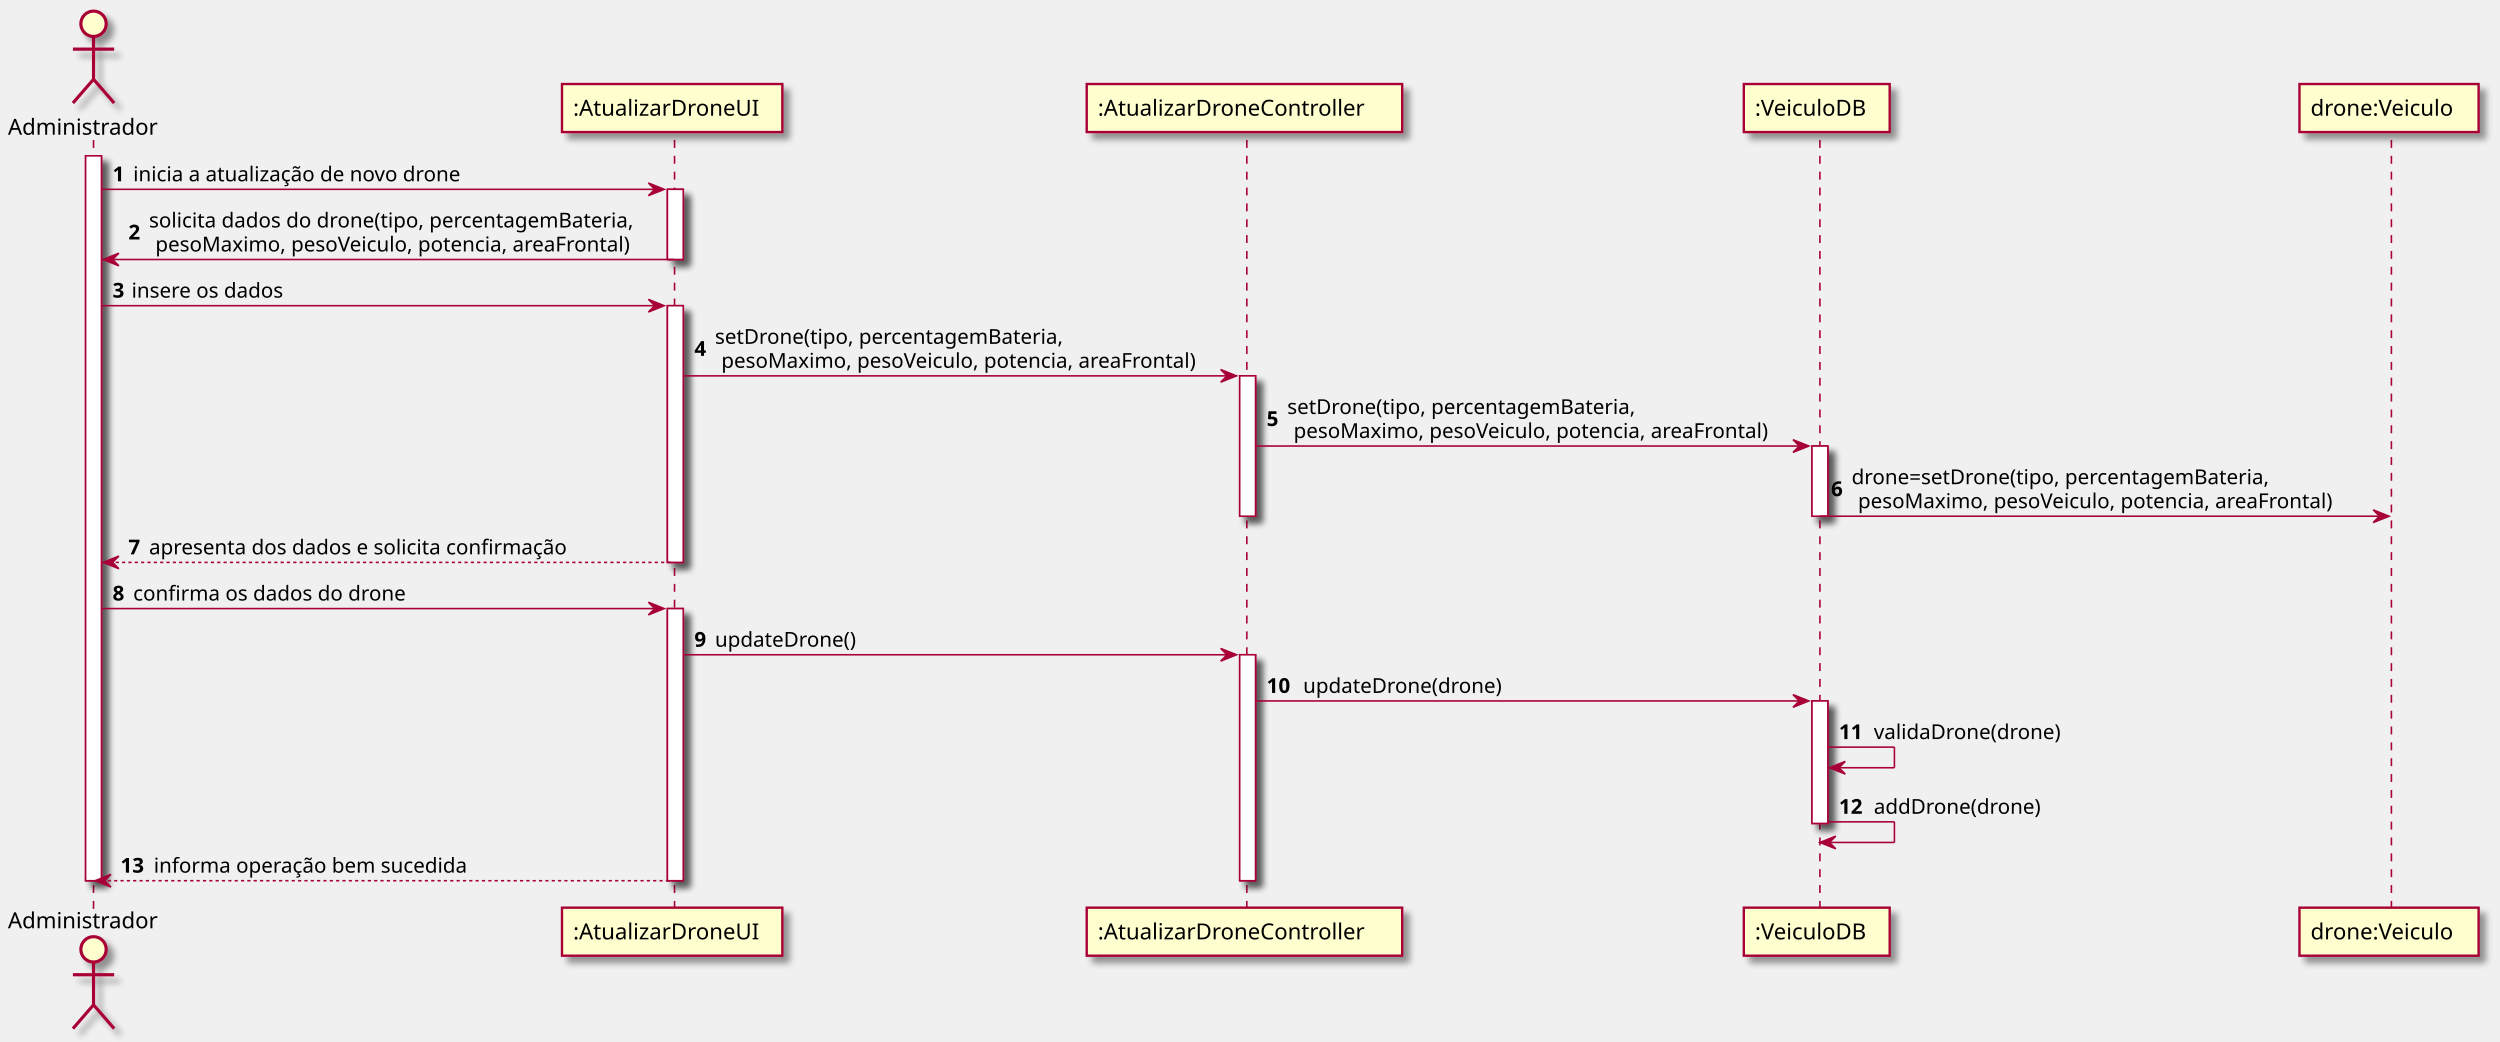
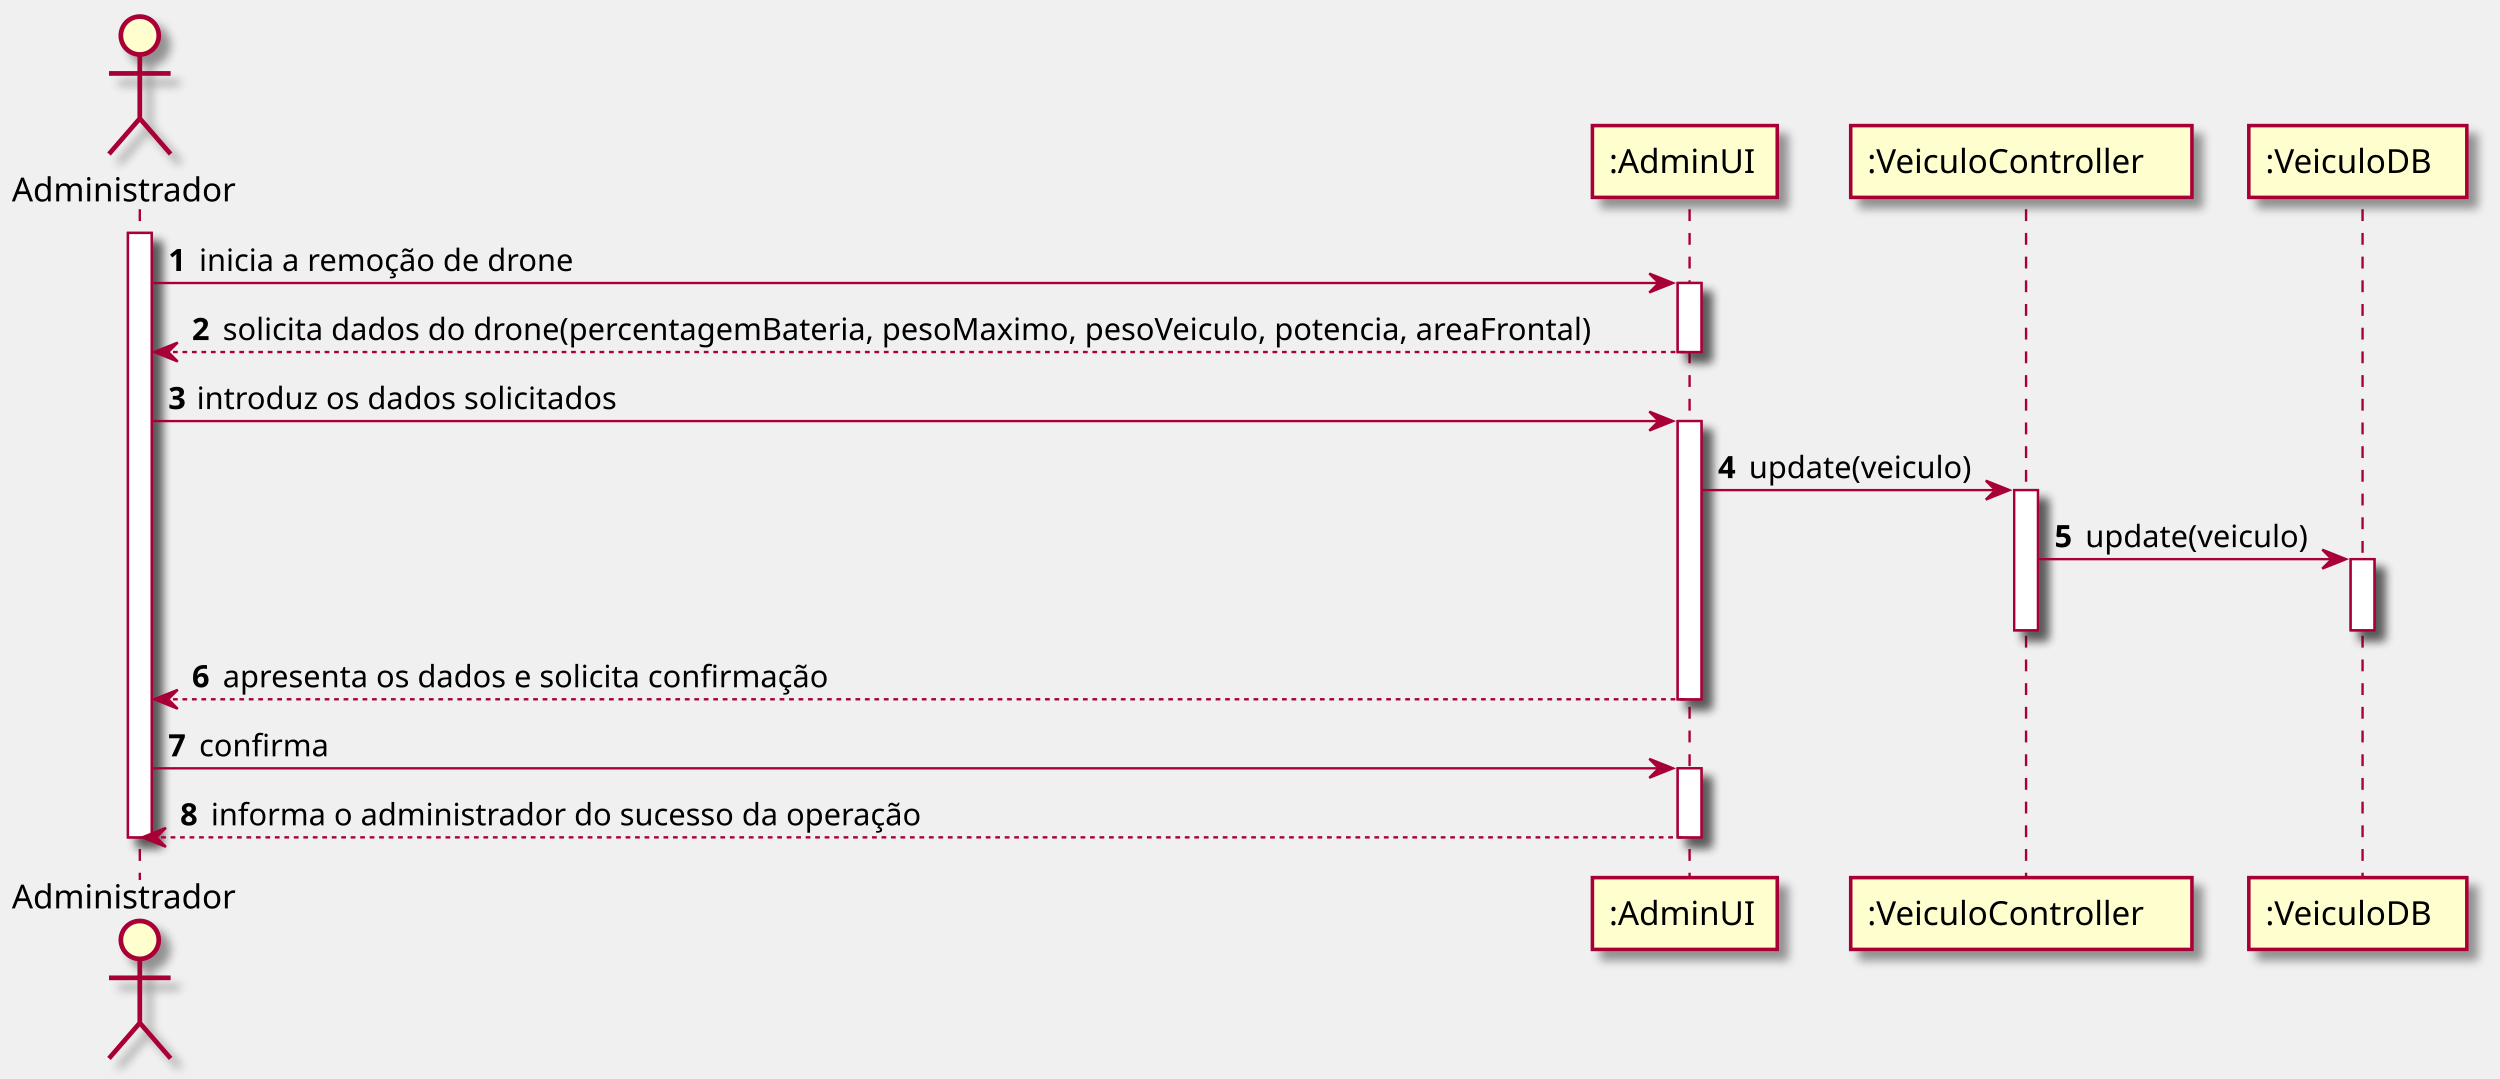
- <svg xmlns="http://www.w3.org/2000/svg" contentScriptType="application/ecmascript" contentStyleType="text/css" height="657px" preserveAspectRatio="none" style="width:1577px;height:657px;" version="1.1" viewBox="0 0 1577 657" width="1577px" zoomAndPan="magnify">
+ <svg xmlns="http://www.w3.org/2000/svg" contentScriptType="application/ecmascript" contentStyleType="text/css" height="455px" preserveAspectRatio="none" style="width:1055px;height:455px;" version="1.1" viewBox="0 0 1055 455" width="1055px" zoomAndPan="magnify">
  <defs>
-     <filter height="300%" id="firge0lx7zny6" width="300%" x="-1" y="-1">
+     <filter height="300%" id="fi70qosh1ls35" width="300%" x="-1" y="-1">
      <feGaussianBlur result="blurOut" stdDeviation="2.0" />
      <feColorMatrix in="blurOut" result="blurOut2" type="matrix" values="0 0 0 0 0 0 0 0 0 0 0 0 0 0 0 0 0 0 .4 0" />
      <feOffset dx="4.0" dy="4.0" in="blurOut2" result="blurOut3" />
      <feBlend in="SourceGraphic" in2="blurOut3" mode="normal" />
    </filter>
  </defs>
  <g>
-     <rect fill="#FFFFFF" filter="url(#firge0lx7zny6)" height="457.258" style="stroke:#A80036;stroke-width:1.0;" width="10" x="54" y="98.297" />
-     <rect fill="#FFFFFF" filter="url(#firge0lx7zny6)" height="44.266" style="stroke:#A80036;stroke-width:1.0;" width="10" x="421" y="119.43" />
-     <rect fill="#FFFFFF" filter="url(#firge0lx7zny6)" height="161.93" style="stroke:#A80036;stroke-width:1.0;" width="10" x="421" y="192.828" />
-     <rect fill="#FFFFFF" filter="url(#firge0lx7zny6)" height="171.664" style="stroke:#A80036;stroke-width:1.0;" width="10" x="421" y="383.891" />
-     <rect fill="#FFFFFF" filter="url(#firge0lx7zny6)" height="88.531" style="stroke:#A80036;stroke-width:1.0;" width="10" x="782" y="237.094" />
-     <rect fill="#FFFFFF" filter="url(#firge0lx7zny6)" height="142.531" style="stroke:#A80036;stroke-width:1.0;" width="10" x="782" y="413.023" />
-     <rect fill="#FFFFFF" filter="url(#firge0lx7zny6)" height="44.266" style="stroke:#A80036;stroke-width:1.0;" width="10" x="1143" y="281.359" />
-     <rect fill="#FFFFFF" filter="url(#firge0lx7zny6)" height="77.266" style="stroke:#A80036;stroke-width:1.0;" width="10" x="1143" y="442.156" />
-     <line style="stroke:#A80036;stroke-width:1.0;stroke-dasharray:5.0,5.0;" x1="59" x2="59" y1="88.297" y2="573.555" />
-     <line style="stroke:#A80036;stroke-width:1.0;stroke-dasharray:5.0,5.0;" x1="425.5" x2="425.5" y1="88.297" y2="573.555" />
-     <line style="stroke:#A80036;stroke-width:1.0;stroke-dasharray:5.0,5.0;" x1="786.5" x2="786.5" y1="88.297" y2="573.555" />
-     <line style="stroke:#A80036;stroke-width:1.0;stroke-dasharray:5.0,5.0;" x1="1148" x2="1148" y1="88.297" y2="573.555" />
-     <line style="stroke:#A80036;stroke-width:1.0;stroke-dasharray:5.0,5.0;" x1="1508.5" x2="1508.5" y1="88.297" y2="573.555" />
+     <rect fill="#FFFFFF" filter="url(#fi70qosh1ls35)" height="255.062" style="stroke:#A80036;stroke-width:1.0;" width="10" x="54" y="98.297" />
+     <rect fill="#FFFFFF" filter="url(#fi70qosh1ls35)" height="29.133" style="stroke:#A80036;stroke-width:1.0;" width="10" x="708" y="119.43" />
+     <rect fill="#FFFFFF" filter="url(#fi70qosh1ls35)" height="117.398" style="stroke:#A80036;stroke-width:1.0;" width="10" x="708" y="177.695" />
+     <rect fill="#FFFFFF" filter="url(#fi70qosh1ls35)" height="29.133" style="stroke:#A80036;stroke-width:1.0;" width="10" x="708" y="324.227" />
+     <rect fill="#FFFFFF" filter="url(#fi70qosh1ls35)" height="59.133" style="stroke:#A80036;stroke-width:1.0;" width="10" x="850" y="206.828" />
+     <rect fill="#FFFFFF" filter="url(#fi70qosh1ls35)" height="30" style="stroke:#A80036;stroke-width:1.0;" width="10" x="992" y="235.961" />
+     <line style="stroke:#A80036;stroke-width:1.0;stroke-dasharray:5.0,5.0;" x1="59" x2="59" y1="88.297" y2="371.359" />
+     <line style="stroke:#A80036;stroke-width:1.0;stroke-dasharray:5.0,5.0;" x1="713" x2="713" y1="88.297" y2="371.359" />
+     <line style="stroke:#A80036;stroke-width:1.0;stroke-dasharray:5.0,5.0;" x1="855" x2="855" y1="88.297" y2="371.359" />
+     <line style="stroke:#A80036;stroke-width:1.0;stroke-dasharray:5.0,5.0;" x1="997" x2="997" y1="88.297" y2="371.359" />
    <text fill="#000000" font-family="sans-serif" font-size="14" lengthAdjust="spacing" textLength="102" x="5" y="84.995">Administrador</text>
-     <ellipse cx="59" cy="15" fill="#FEFECE" filter="url(#firge0lx7zny6)" rx="8" ry="8" style="stroke:#A80036;stroke-width:2.0;" />
-     <path d="M59,23 L59,50 M46,31 L72,31 M59,50 L46,65 M59,50 L72,65 " fill="none" filter="url(#firge0lx7zny6)" style="stroke:#A80036;stroke-width:2.0;" />
-     <text fill="#000000" font-family="sans-serif" font-size="14" lengthAdjust="spacing" textLength="102" x="5" y="585.55">Administrador</text>
-     <ellipse cx="59" cy="598.852" fill="#FEFECE" filter="url(#firge0lx7zny6)" rx="8" ry="8" style="stroke:#A80036;stroke-width:2.0;" />
-     <path d="M59,606.852 L59,633.852 M46,614.852 L72,614.852 M59,633.852 L46,648.852 M59,633.852 L72,648.852 " fill="none" filter="url(#firge0lx7zny6)" style="stroke:#A80036;stroke-width:2.0;" />
-     <rect fill="#FEFECE" filter="url(#firge0lx7zny6)" height="30.297" style="stroke:#A80036;stroke-width:1.5;" width="139" x="354.5" y="53" />
-     <text fill="#000000" font-family="sans-serif" font-size="14" lengthAdjust="spacing" textLength="125" x="361.5" y="72.995">:AtualizarDroneUI</text>
-     <rect fill="#FEFECE" filter="url(#firge0lx7zny6)" height="30.297" style="stroke:#A80036;stroke-width:1.5;" width="139" x="354.5" y="572.555" />
-     <text fill="#000000" font-family="sans-serif" font-size="14" lengthAdjust="spacing" textLength="125" x="361.5" y="592.55">:AtualizarDroneUI</text>
-     <rect fill="#FEFECE" filter="url(#firge0lx7zny6)" height="30.297" style="stroke:#A80036;stroke-width:1.5;" width="199" x="685.5" y="53" />
-     <text fill="#000000" font-family="sans-serif" font-size="14" lengthAdjust="spacing" textLength="185" x="692.5" y="72.995">:AtualizarDroneController</text>
-     <rect fill="#FEFECE" filter="url(#firge0lx7zny6)" height="30.297" style="stroke:#A80036;stroke-width:1.5;" width="199" x="685.5" y="572.555" />
-     <text fill="#000000" font-family="sans-serif" font-size="14" lengthAdjust="spacing" textLength="185" x="692.5" y="592.55">:AtualizarDroneController</text>
-     <rect fill="#FEFECE" filter="url(#firge0lx7zny6)" height="30.297" style="stroke:#A80036;stroke-width:1.5;" width="92" x="1100" y="53" />
-     <text fill="#000000" font-family="sans-serif" font-size="14" lengthAdjust="spacing" textLength="78" x="1107" y="72.995">:VeiculoDB</text>
-     <rect fill="#FEFECE" filter="url(#firge0lx7zny6)" height="30.297" style="stroke:#A80036;stroke-width:1.5;" width="92" x="1100" y="572.555" />
-     <text fill="#000000" font-family="sans-serif" font-size="14" lengthAdjust="spacing" textLength="78" x="1107" y="592.55">:VeiculoDB</text>
-     <rect fill="#FEFECE" filter="url(#firge0lx7zny6)" height="30.297" style="stroke:#A80036;stroke-width:1.5;" width="113" x="1450.5" y="53" />
-     <text fill="#000000" font-family="sans-serif" font-size="14" lengthAdjust="spacing" textLength="99" x="1457.5" y="72.995">drone:Veiculo</text>
-     <rect fill="#FEFECE" filter="url(#firge0lx7zny6)" height="30.297" style="stroke:#A80036;stroke-width:1.5;" width="113" x="1450.5" y="572.555" />
-     <text fill="#000000" font-family="sans-serif" font-size="14" lengthAdjust="spacing" textLength="99" x="1457.5" y="592.55">drone:Veiculo</text>
-     <rect fill="#FFFFFF" filter="url(#firge0lx7zny6)" height="457.258" style="stroke:#A80036;stroke-width:1.0;" width="10" x="54" y="98.297" />
-     <rect fill="#FFFFFF" filter="url(#firge0lx7zny6)" height="44.266" style="stroke:#A80036;stroke-width:1.0;" width="10" x="421" y="119.43" />
-     <rect fill="#FFFFFF" filter="url(#firge0lx7zny6)" height="161.93" style="stroke:#A80036;stroke-width:1.0;" width="10" x="421" y="192.828" />
-     <rect fill="#FFFFFF" filter="url(#firge0lx7zny6)" height="171.664" style="stroke:#A80036;stroke-width:1.0;" width="10" x="421" y="383.891" />
-     <rect fill="#FFFFFF" filter="url(#firge0lx7zny6)" height="88.531" style="stroke:#A80036;stroke-width:1.0;" width="10" x="782" y="237.094" />
-     <rect fill="#FFFFFF" filter="url(#firge0lx7zny6)" height="142.531" style="stroke:#A80036;stroke-width:1.0;" width="10" x="782" y="413.023" />
-     <rect fill="#FFFFFF" filter="url(#firge0lx7zny6)" height="44.266" style="stroke:#A80036;stroke-width:1.0;" width="10" x="1143" y="281.359" />
-     <rect fill="#FFFFFF" filter="url(#firge0lx7zny6)" height="77.266" style="stroke:#A80036;stroke-width:1.0;" width="10" x="1143" y="442.156" />
-     <polygon fill="#A80036" points="409,115.43,419,119.43,409,123.43,413,119.43" style="stroke:#A80036;stroke-width:1.0;" />
-     <line style="stroke:#A80036;stroke-width:1.0;" x1="64" x2="415" y1="119.43" y2="119.43" />
+     <ellipse cx="59" cy="15" fill="#FEFECE" filter="url(#fi70qosh1ls35)" rx="8" ry="8" style="stroke:#A80036;stroke-width:2.0;" />
+     <path d="M59,23 L59,50 M46,31 L72,31 M59,50 L46,65 M59,50 L72,65 " fill="none" filter="url(#fi70qosh1ls35)" style="stroke:#A80036;stroke-width:2.0;" />
+     <text fill="#000000" font-family="sans-serif" font-size="14" lengthAdjust="spacing" textLength="102" x="5" y="383.354">Administrador</text>
+     <ellipse cx="59" cy="396.656" fill="#FEFECE" filter="url(#fi70qosh1ls35)" rx="8" ry="8" style="stroke:#A80036;stroke-width:2.0;" />
+     <path d="M59,404.656 L59,431.656 M46,412.656 L72,412.656 M59,431.656 L46,446.656 M59,431.656 L72,446.656 " fill="none" filter="url(#fi70qosh1ls35)" style="stroke:#A80036;stroke-width:2.0;" />
+     <rect fill="#FEFECE" filter="url(#fi70qosh1ls35)" height="30.297" style="stroke:#A80036;stroke-width:1.5;" width="78" x="672" y="53" />
+     <text fill="#000000" font-family="sans-serif" font-size="14" lengthAdjust="spacing" textLength="64" x="679" y="72.995">:AdminUI</text>
+     <rect fill="#FEFECE" filter="url(#fi70qosh1ls35)" height="30.297" style="stroke:#A80036;stroke-width:1.5;" width="78" x="672" y="370.359" />
+     <text fill="#000000" font-family="sans-serif" font-size="14" lengthAdjust="spacing" textLength="64" x="679" y="390.354">:AdminUI</text>
+     <rect fill="#FEFECE" filter="url(#fi70qosh1ls35)" height="30.297" style="stroke:#A80036;stroke-width:1.5;" width="144" x="781" y="53" />
+     <text fill="#000000" font-family="sans-serif" font-size="14" lengthAdjust="spacing" textLength="130" x="788" y="72.995">:VeiculoController</text>
+     <rect fill="#FEFECE" filter="url(#fi70qosh1ls35)" height="30.297" style="stroke:#A80036;stroke-width:1.5;" width="144" x="781" y="370.359" />
+     <text fill="#000000" font-family="sans-serif" font-size="14" lengthAdjust="spacing" textLength="130" x="788" y="390.354">:VeiculoController</text>
+     <rect fill="#FEFECE" filter="url(#fi70qosh1ls35)" height="30.297" style="stroke:#A80036;stroke-width:1.5;" width="92" x="949" y="53" />
+     <text fill="#000000" font-family="sans-serif" font-size="14" lengthAdjust="spacing" textLength="78" x="956" y="72.995">:VeiculoDB</text>
+     <rect fill="#FEFECE" filter="url(#fi70qosh1ls35)" height="30.297" style="stroke:#A80036;stroke-width:1.5;" width="92" x="949" y="370.359" />
+     <text fill="#000000" font-family="sans-serif" font-size="14" lengthAdjust="spacing" textLength="78" x="956" y="390.354">:VeiculoDB</text>
+     <rect fill="#FFFFFF" filter="url(#fi70qosh1ls35)" height="255.062" style="stroke:#A80036;stroke-width:1.0;" width="10" x="54" y="98.297" />
+     <rect fill="#FFFFFF" filter="url(#fi70qosh1ls35)" height="29.133" style="stroke:#A80036;stroke-width:1.0;" width="10" x="708" y="119.43" />
+     <rect fill="#FFFFFF" filter="url(#fi70qosh1ls35)" height="117.398" style="stroke:#A80036;stroke-width:1.0;" width="10" x="708" y="177.695" />
+     <rect fill="#FFFFFF" filter="url(#fi70qosh1ls35)" height="29.133" style="stroke:#A80036;stroke-width:1.0;" width="10" x="708" y="324.227" />
+     <rect fill="#FFFFFF" filter="url(#fi70qosh1ls35)" height="59.133" style="stroke:#A80036;stroke-width:1.0;" width="10" x="850" y="206.828" />
+     <rect fill="#FFFFFF" filter="url(#fi70qosh1ls35)" height="30" style="stroke:#A80036;stroke-width:1.0;" width="10" x="992" y="235.961" />
+     <polygon fill="#A80036" points="696,115.43,706,119.43,696,123.43,700,119.43" style="stroke:#A80036;stroke-width:1.0;" />
+     <line style="stroke:#A80036;stroke-width:1.0;" x1="64" x2="702" y1="119.43" y2="119.43" />
    <text fill="#000000" font-family="sans-serif" font-size="13" font-weight="bold" lengthAdjust="spacing" textLength="9" x="71" y="114.364">1</text>
-     <text fill="#000000" font-family="sans-serif" font-size="13" lengthAdjust="spacing" textLength="218" x="84" y="114.364">inicia a atualização de novo drone</text>
-     <polygon fill="#A80036" points="75,159.695,65,163.695,75,167.695,71,163.695" style="stroke:#A80036;stroke-width:1.0;" />
-     <line style="stroke:#A80036;stroke-width:1.0;" x1="69" x2="425" y1="163.695" y2="163.695" />
-     <text fill="#000000" font-family="sans-serif" font-size="13" font-weight="bold" lengthAdjust="spacing" textLength="9" x="81" y="151.063">2</text>
-     <text fill="#000000" font-family="sans-serif" font-size="13" lengthAdjust="spacing" textLength="320" x="94" y="143.497">solicita dados do drone(tipo, percentagemBateria,</text>
-     <text fill="#000000" font-family="sans-serif" font-size="13" lengthAdjust="spacing" textLength="315" x="98" y="158.629">pesoMaximo, pesoVeiculo, potencia, areaFrontal)</text>
-     <polygon fill="#A80036" points="409,188.828,419,192.828,409,196.828,413,192.828" style="stroke:#A80036;stroke-width:1.0;" />
-     <line style="stroke:#A80036;stroke-width:1.0;" x1="64" x2="415" y1="192.828" y2="192.828" />
-     <text fill="#000000" font-family="sans-serif" font-size="13" font-weight="bold" lengthAdjust="spacing" textLength="8" x="71" y="187.762">3</text>
-     <text fill="#000000" font-family="sans-serif" font-size="13" lengthAdjust="spacing" textLength="101" x="83" y="187.762">insere os dados</text>
-     <polygon fill="#A80036" points="770,233.094,780,237.094,770,241.094,774,237.094" style="stroke:#A80036;stroke-width:1.0;" />
-     <line style="stroke:#A80036;stroke-width:1.0;" x1="431" x2="776" y1="237.094" y2="237.094" />
-     <text fill="#000000" font-family="sans-serif" font-size="13" font-weight="bold" lengthAdjust="spacing" textLength="9" x="438" y="224.461">4</text>
-     <text fill="#000000" font-family="sans-serif" font-size="13" lengthAdjust="spacing" textLength="231" x="451" y="216.895">setDrone(tipo, percentagemBateria,</text>
-     <text fill="#000000" font-family="sans-serif" font-size="13" lengthAdjust="spacing" textLength="315" x="455" y="232.028">pesoMaximo, pesoVeiculo, potencia, areaFrontal)</text>
-     <polygon fill="#A80036" points="1131,277.359,1141,281.359,1131,285.359,1135,281.359" style="stroke:#A80036;stroke-width:1.0;" />
-     <line style="stroke:#A80036;stroke-width:1.0;" x1="792" x2="1137" y1="281.359" y2="281.359" />
-     <text fill="#000000" font-family="sans-serif" font-size="13" font-weight="bold" lengthAdjust="spacing" textLength="9" x="799" y="268.727">5</text>
-     <text fill="#000000" font-family="sans-serif" font-size="13" lengthAdjust="spacing" textLength="231" x="812" y="261.161">setDrone(tipo, percentagemBateria,</text>
-     <text fill="#000000" font-family="sans-serif" font-size="13" lengthAdjust="spacing" textLength="315" x="816" y="276.293">pesoMaximo, pesoVeiculo, potencia, areaFrontal)</text>
-     <polygon fill="#A80036" points="1497,321.625,1507,325.625,1497,329.625,1501,325.625" style="stroke:#A80036;stroke-width:1.0;" />
-     <line style="stroke:#A80036;stroke-width:1.0;" x1="1148" x2="1503" y1="325.625" y2="325.625" />
-     <text fill="#000000" font-family="sans-serif" font-size="13" font-weight="bold" lengthAdjust="spacing" textLength="9" x="1155" y="312.993">6</text>
-     <text fill="#000000" font-family="sans-serif" font-size="13" lengthAdjust="spacing" textLength="278" x="1168" y="305.426">drone=setDrone(tipo, percentagemBateria,</text>
-     <text fill="#000000" font-family="sans-serif" font-size="13" lengthAdjust="spacing" textLength="315" x="1172" y="320.559">pesoMaximo, pesoVeiculo, potencia, areaFrontal)</text>
-     <polygon fill="#A80036" points="75,350.758,65,354.758,75,358.758,71,354.758" style="stroke:#A80036;stroke-width:1.0;" />
-     <line style="stroke:#A80036;stroke-width:1.0;stroke-dasharray:2.0,2.0;" x1="69" x2="425" y1="354.758" y2="354.758" />
-     <text fill="#000000" font-family="sans-serif" font-size="13" font-weight="bold" lengthAdjust="spacing" textLength="9" x="81" y="349.692">7</text>
-     <text fill="#000000" font-family="sans-serif" font-size="13" lengthAdjust="spacing" textLength="279" x="94" y="349.692">apresenta dos dados e solicita confirmação</text>
-     <polygon fill="#A80036" points="409,379.891,419,383.891,409,387.891,413,383.891" style="stroke:#A80036;stroke-width:1.0;" />
-     <line style="stroke:#A80036;stroke-width:1.0;" x1="64" x2="415" y1="383.891" y2="383.891" />
-     <text fill="#000000" font-family="sans-serif" font-size="13" font-weight="bold" lengthAdjust="spacing" textLength="9" x="71" y="378.825">8</text>
-     <text fill="#000000" font-family="sans-serif" font-size="13" lengthAdjust="spacing" textLength="180" x="84" y="378.825">confirma os dados do drone</text>
-     <polygon fill="#A80036" points="770,409.023,780,413.023,770,417.023,774,413.023" style="stroke:#A80036;stroke-width:1.0;" />
-     <line style="stroke:#A80036;stroke-width:1.0;" x1="431" x2="776" y1="413.023" y2="413.023" />
-     <text fill="#000000" font-family="sans-serif" font-size="13" font-weight="bold" lengthAdjust="spacing" textLength="9" x="438" y="407.957">9</text>
-     <text fill="#000000" font-family="sans-serif" font-size="13" lengthAdjust="spacing" textLength="94" x="451" y="407.957">updateDrone()</text>
-     <polygon fill="#A80036" points="1131,438.156,1141,442.156,1131,446.156,1135,442.156" style="stroke:#A80036;stroke-width:1.0;" />
-     <line style="stroke:#A80036;stroke-width:1.0;" x1="792" x2="1137" y1="442.156" y2="442.156" />
-     <text fill="#000000" font-family="sans-serif" font-size="13" font-weight="bold" lengthAdjust="spacing" textLength="19" x="799" y="437.09">10</text>
-     <text fill="#000000" font-family="sans-serif" font-size="13" lengthAdjust="spacing" textLength="131" x="822" y="437.09">updateDrone(drone)</text>
-     <line style="stroke:#A80036;stroke-width:1.0;" x1="1153" x2="1195" y1="471.289" y2="471.289" />
-     <line style="stroke:#A80036;stroke-width:1.0;" x1="1195" x2="1195" y1="471.289" y2="484.289" />
-     <line style="stroke:#A80036;stroke-width:1.0;" x1="1154" x2="1195" y1="484.289" y2="484.289" />
-     <polygon fill="#A80036" points="1164,480.289,1154,484.289,1164,488.289,1160,484.289" style="stroke:#A80036;stroke-width:1.0;" />
-     <text fill="#000000" font-family="sans-serif" font-size="13" font-weight="bold" lengthAdjust="spacing" textLength="18" x="1160" y="466.223">11</text>
-     <text fill="#000000" font-family="sans-serif" font-size="13" lengthAdjust="spacing" textLength="124" x="1182" y="466.223">validaDrone(drone)</text>
-     <line style="stroke:#A80036;stroke-width:1.0;" x1="1153" x2="1195" y1="518.422" y2="518.422" />
-     <line style="stroke:#A80036;stroke-width:1.0;" x1="1195" x2="1195" y1="518.422" y2="531.422" />
-     <line style="stroke:#A80036;stroke-width:1.0;" x1="1148" x2="1195" y1="531.422" y2="531.422" />
-     <polygon fill="#A80036" points="1158,527.422,1148,531.422,1158,535.422,1154,531.422" style="stroke:#A80036;stroke-width:1.0;" />
-     <text fill="#000000" font-family="sans-serif" font-size="13" font-weight="bold" lengthAdjust="spacing" textLength="18" x="1160" y="513.356">12</text>
-     <text fill="#000000" font-family="sans-serif" font-size="13" lengthAdjust="spacing" textLength="110" x="1182" y="513.356">addDrone(drone)</text>
-     <polygon fill="#A80036" points="70,551.555,60,555.555,70,559.555,66,555.555" style="stroke:#A80036;stroke-width:1.0;" />
-     <line style="stroke:#A80036;stroke-width:1.0;stroke-dasharray:2.0,2.0;" x1="64" x2="425" y1="555.555" y2="555.555" />
-     <text fill="#000000" font-family="sans-serif" font-size="13" font-weight="bold" lengthAdjust="spacing" textLength="17" x="76" y="550.489">13</text>
-     <text fill="#000000" font-family="sans-serif" font-size="13" lengthAdjust="spacing" textLength="208" x="97" y="550.489">informa operação bem sucedida</text>
+     <text fill="#000000" font-family="sans-serif" font-size="13" lengthAdjust="spacing" textLength="166" x="84" y="114.364">inicia a remoção de drone</text>
+     <polygon fill="#A80036" points="75,144.562,65,148.562,75,152.562,71,148.562" style="stroke:#A80036;stroke-width:1.0;" />
+     <line style="stroke:#A80036;stroke-width:1.0;stroke-dasharray:2.0,2.0;" x1="69" x2="712" y1="148.562" y2="148.562" />
+     <text fill="#000000" font-family="sans-serif" font-size="13" font-weight="bold" lengthAdjust="spacing" textLength="9" x="81" y="143.497">2</text>
+     <text fill="#000000" font-family="sans-serif" font-size="13" lengthAdjust="spacing" textLength="607" x="94" y="143.497">solicita dados do drone(percentagemBateria, pesoMaximo, pesoVeiculo, potencia, areaFrontal)</text>
+     <polygon fill="#A80036" points="696,173.695,706,177.695,696,181.695,700,177.695" style="stroke:#A80036;stroke-width:1.0;" />
+     <line style="stroke:#A80036;stroke-width:1.0;" x1="64" x2="702" y1="177.695" y2="177.695" />
+     <text fill="#000000" font-family="sans-serif" font-size="13" font-weight="bold" lengthAdjust="spacing" textLength="8" x="71" y="172.629">3</text>
+     <text fill="#000000" font-family="sans-serif" font-size="13" lengthAdjust="spacing" textLength="185" x="83" y="172.629">introduz os dados solicitados</text>
+     <polygon fill="#A80036" points="838,202.828,848,206.828,838,210.828,842,206.828" style="stroke:#A80036;stroke-width:1.0;" />
+     <line style="stroke:#A80036;stroke-width:1.0;" x1="718" x2="844" y1="206.828" y2="206.828" />
+     <text fill="#000000" font-family="sans-serif" font-size="13" font-weight="bold" lengthAdjust="spacing" textLength="9" x="725" y="201.762">4</text>
+     <text fill="#000000" font-family="sans-serif" font-size="13" lengthAdjust="spacing" textLength="100" x="738" y="201.762">update(veiculo)</text>
+     <polygon fill="#A80036" points="980,231.961,990,235.961,980,239.961,984,235.961" style="stroke:#A80036;stroke-width:1.0;" />
+     <line style="stroke:#A80036;stroke-width:1.0;" x1="860" x2="986" y1="235.961" y2="235.961" />
+     <text fill="#000000" font-family="sans-serif" font-size="13" font-weight="bold" lengthAdjust="spacing" textLength="9" x="867" y="230.895">5</text>
+     <text fill="#000000" font-family="sans-serif" font-size="13" lengthAdjust="spacing" textLength="100" x="880" y="230.895">update(veiculo)</text>
+     <polygon fill="#A80036" points="75,291.094,65,295.094,75,299.094,71,295.094" style="stroke:#A80036;stroke-width:1.0;" />
+     <line style="stroke:#A80036;stroke-width:1.0;stroke-dasharray:2.0,2.0;" x1="69" x2="712" y1="295.094" y2="295.094" />
+     <text fill="#000000" font-family="sans-serif" font-size="13" font-weight="bold" lengthAdjust="spacing" textLength="9" x="81" y="290.028">6</text>
+     <text fill="#000000" font-family="sans-serif" font-size="13" lengthAdjust="spacing" textLength="271" x="94" y="290.028">apresenta os dados e solicita confirmação</text>
+     <polygon fill="#A80036" points="696,320.227,706,324.227,696,328.227,700,324.227" style="stroke:#A80036;stroke-width:1.0;" />
+     <line style="stroke:#A80036;stroke-width:1.0;" x1="64" x2="702" y1="324.227" y2="324.227" />
+     <text fill="#000000" font-family="sans-serif" font-size="13" font-weight="bold" lengthAdjust="spacing" textLength="9" x="71" y="319.161">7</text>
+     <text fill="#000000" font-family="sans-serif" font-size="13" lengthAdjust="spacing" textLength="57" x="84" y="319.161">confirma</text>
+     <polygon fill="#A80036" points="70,349.359,60,353.359,70,357.359,66,353.359" style="stroke:#A80036;stroke-width:1.0;" />
+     <line style="stroke:#A80036;stroke-width:1.0;stroke-dasharray:2.0,2.0;" x1="64" x2="712" y1="353.359" y2="353.359" />
+     <text fill="#000000" font-family="sans-serif" font-size="13" font-weight="bold" lengthAdjust="spacing" textLength="9" x="76" y="348.293">8</text>
+     <text fill="#000000" font-family="sans-serif" font-size="13" lengthAdjust="spacing" textLength="315" x="89" y="348.293">informa o administrador do sucesso da operação</text>
  </g>
</svg>
